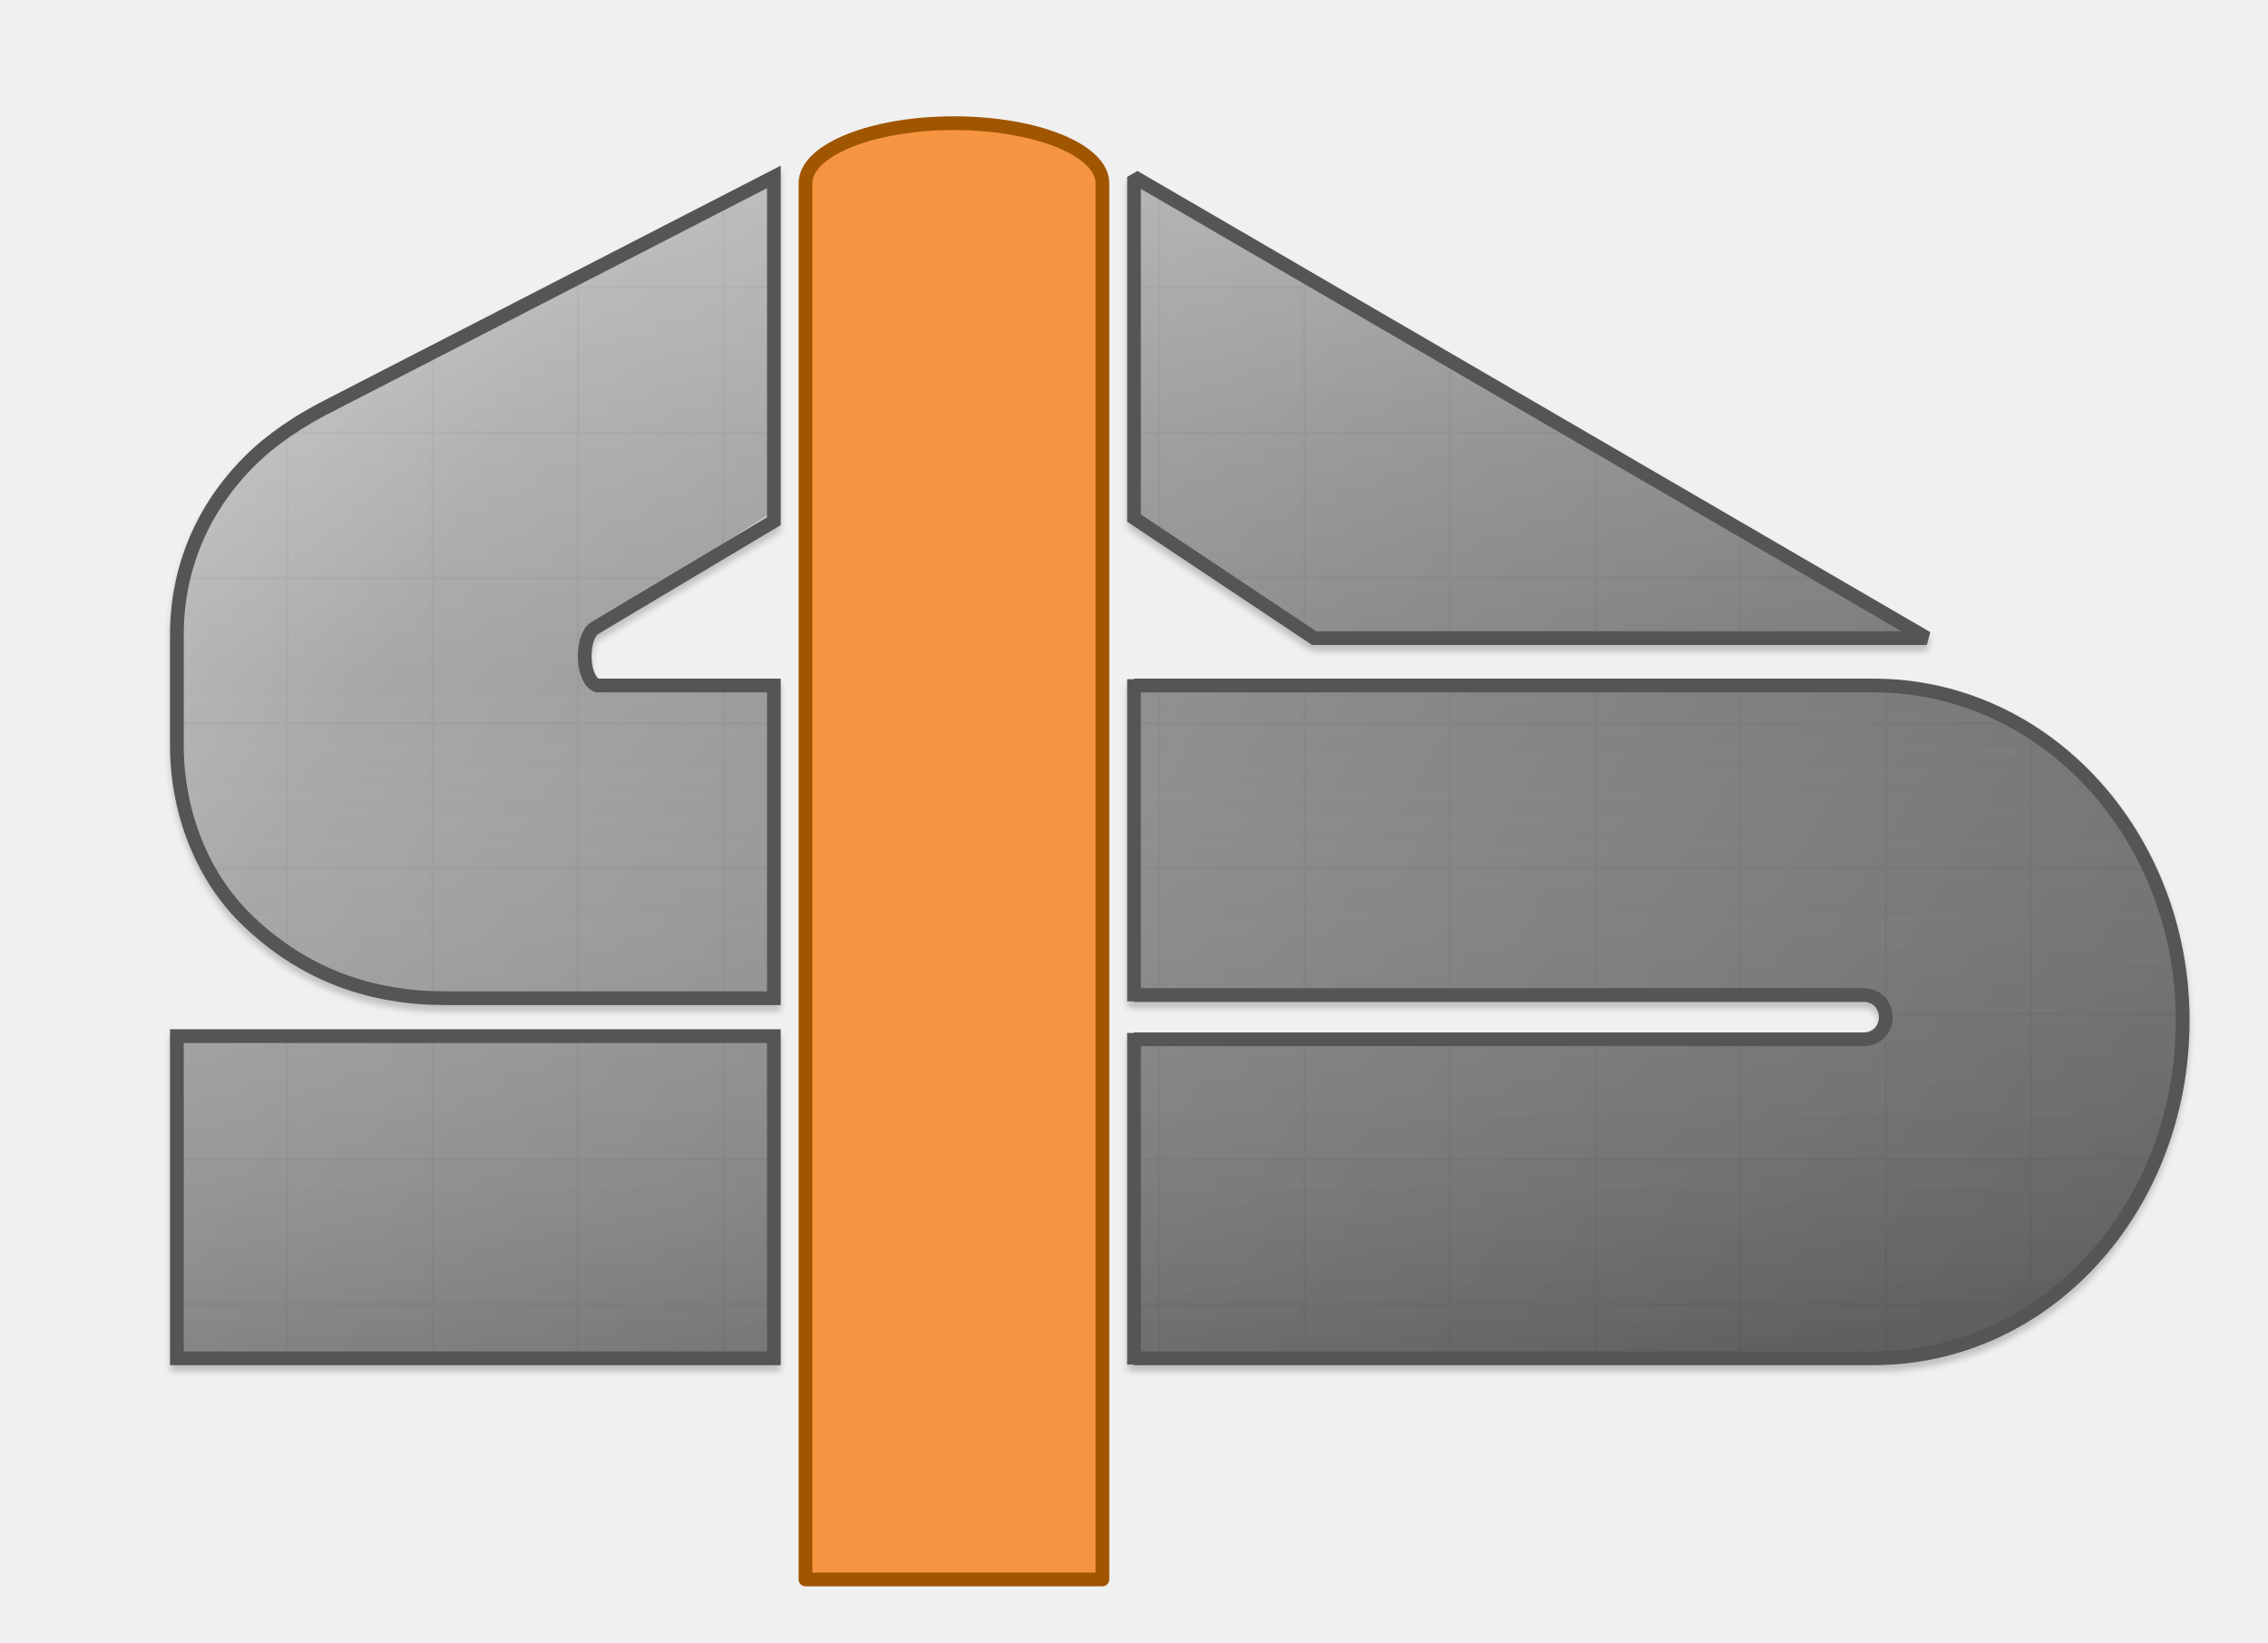
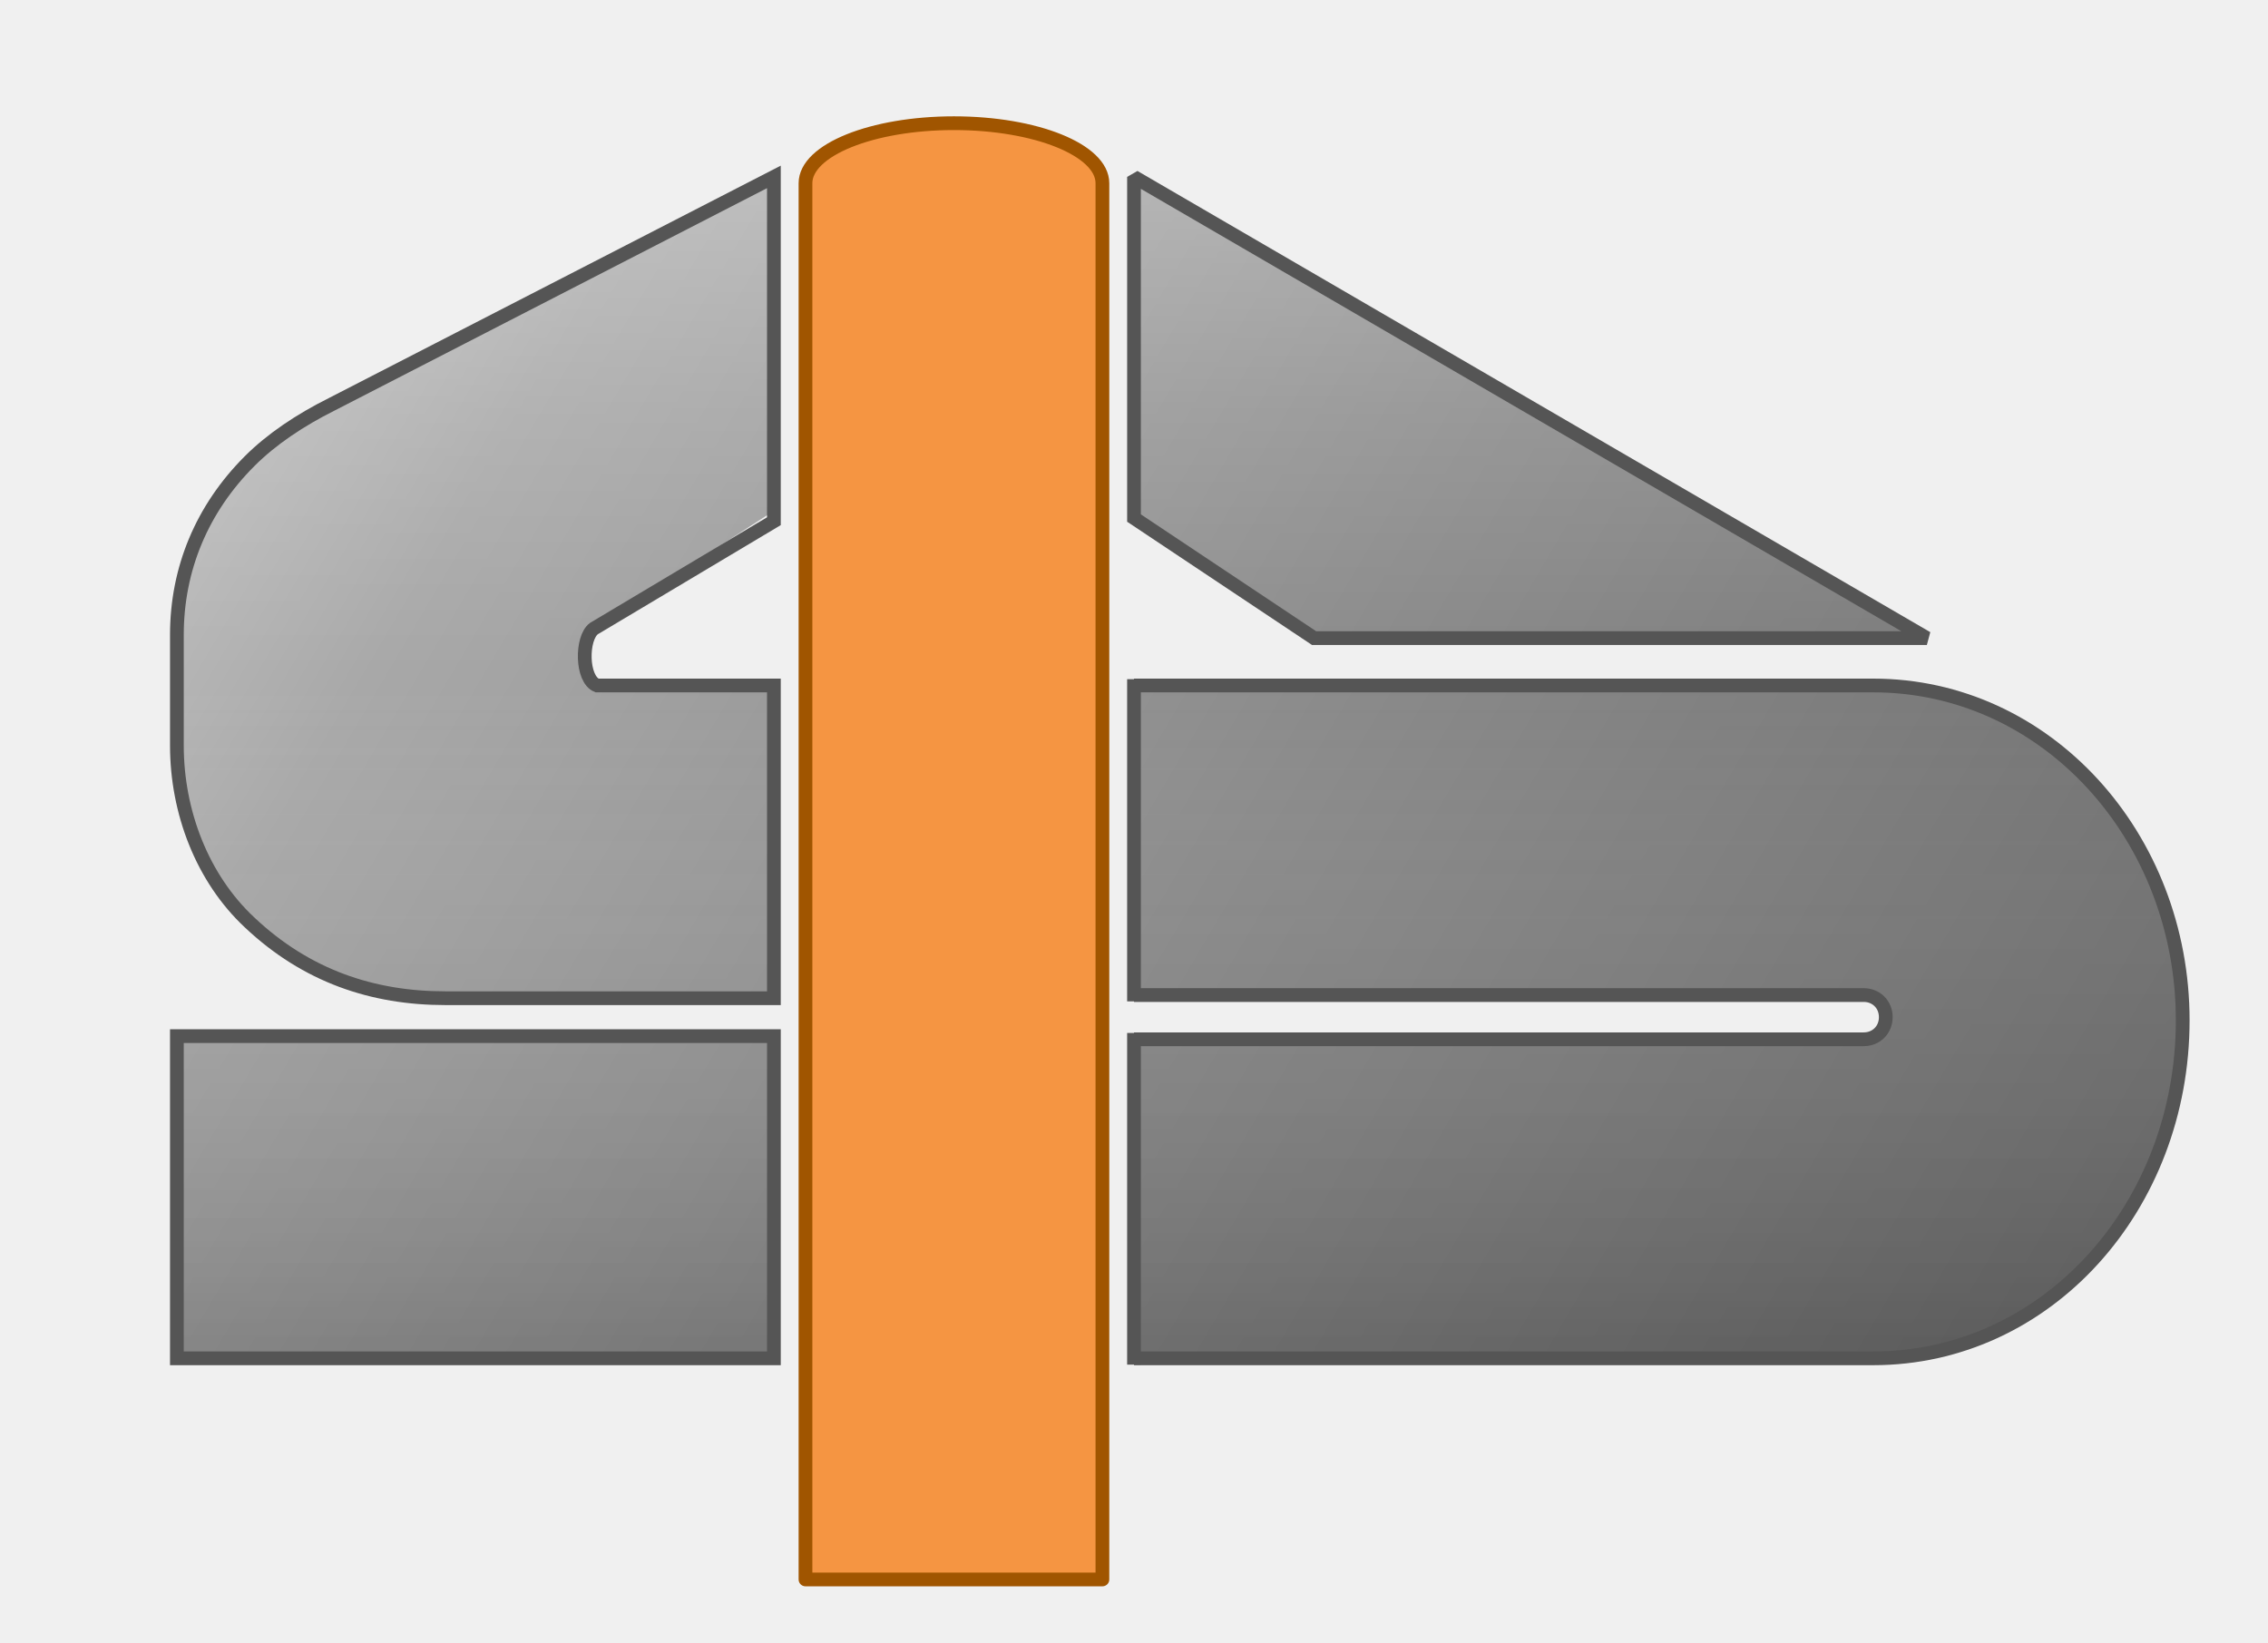
<svg xmlns="http://www.w3.org/2000/svg" viewBox="0 0 718 520" width="718" height="520" shape-rendering="geometricPrecision">
  <defs>
-     <mask id="grey-cutouts-d" maskUnits="userSpaceOnUse">
-       <rect width="718" height="520" fill="#ffffff" />
-       <path fill="#000000" d="M190 219                V209                A17 17 0 0 1 192 196                L260 152                L302 127                L344 152                L417 203                H615                V219                Z" />
-       <path fill="#000000" d="M359 315                H590                C594 315 597 318 597 322                C597 326 594 329 590 329                H359                Z" />
-     </mask>
-     <filter id="shadow-d" x="-12%" y="-12%" width="130%" height="140%" color-interpolation-filters="sRGB">
-       <feDropShadow dx="0" dy="8" stdDeviation="6.5" flood-color="#000000" flood-opacity="0.35" />
-       <feDropShadow dx="0" dy="2" stdDeviation="1.1" flood-color="#000000" flood-opacity="0.20" />
-     </filter>
-     <pattern id="grey-grid-d" width="46" height="46" patternUnits="userSpaceOnUse">
-       <rect width="46" height="46" fill="none" />
-       <path d="M45.5 0V46 M0 45.5H46" fill="none" stroke="#ffffff" stroke-opacity="0.18" stroke-width="0.0" shape-rendering="crispEdges" />
-       <path d="M45 0V46 M0 45H46" fill="none" stroke="#000000" stroke-opacity="0.06" stroke-width="0.7" shape-rendering="crispEdges" />
-     </pattern>
+     <clipPath id="grey-cutouts-d" clipPathUnits="userSpaceOnUse">
+       <path clip-rule="evenodd" d="M0 0H718V520H0Z M190 219V209A17 17 0 0 1 192 196L260 152L302 127L344 152L417 203H615V219Z M359 315H590C594 315 597 318 597 322C597 326 594 329 590 329H359Z" />
+     </clipPath>
    <linearGradient id="grey-fill-d" x1="56" y1="56" x2="691" y2="430" gradientUnits="userSpaceOnUse">
      <stop offset="0%" stop-color="#c8c8c8" />
      <stop offset="18%" stop-color="#a8a8a8" />
      <stop offset="54%" stop-color="#8a8a8a" />
      <stop offset="100%" stop-color="#6a6a6a" />
    </linearGradient>
    <linearGradient id="grey-top-d" x1="0" y1="56" x2="0" y2="430" gradientUnits="userSpaceOnUse">
      <stop offset="0%" stop-color="#ffffff" stop-opacity="0.28" />
      <stop offset="20%" stop-color="#ffffff" stop-opacity="0.12" />
      <stop offset="42%" stop-color="#ffffff" stop-opacity="0" />
      <stop offset="100%" stop-color="#000000" stop-opacity="0.18" />
    </linearGradient>
  </defs>
-   <g filter="url(#shadow-d)">
-     <g mask="url(#grey-cutouts-d)">
+   <g>
+     <g clip-path="url(#grey-cutouts-d)">
      <g fill="url(#grey-fill-d)">
        <path d="M245 56                  V165                  L188 199                  C184 202 184 215 189 217                  H245                  V316                  H141                  C118 316 97 309 79 292                  C64 278 56 257 56 236                  V201                  C56 180 64 161 79 146                  C86 139 95 133 105 128                  Z" />
        <path d="M359 56                  V168                  L416 202                  H610                  Z" />
        <rect x="56" y="328" width="189" height="102" />
        <path d="M359 217                  H593                  C648 217 691 265 691 323                  C691 382 648 430 593 430                  H359                  Z" />
      </g>
      <g fill="url(#grey-top-d)">
-         <path d="M245 56                  V165                  L188 199                  C184 202 184 215 189 217                  H245                  V316                  H141                  C118 316 97 309 79 292                  C64 278 56 257 56 236                  V201                  C56 180 64 161 79 146                  C86 139 95 133 105 128                  Z" />
-         <path d="M359 56                  V168                  L416 202                  H610                  Z" />
-         <rect x="56" y="328" width="189" height="102" />
-         <path d="M359 217                  H593                  C648 217 691 265 691 323                  C691 382 648 430 593 430                  H359                  Z" />
-       </g>
-       <g fill="url(#grey-grid-d)" opacity="0.5">
        <path d="M245 56                  V165                  L188 199                  C184 202 184 215 189 217                  H245                  V316                  H141                  C118 316 97 309 79 292                  C64 278 56 257 56 236                  V201                  C56 180 64 161 79 146                  C86 139 95 133 105 128                  Z" />
        <path d="M359 56                  V168                  L416 202                  H610                  Z" />
        <rect x="56" y="328" width="189" height="102" />
        <path d="M359 217                  H593                  C648 217 691 265 691 323                  C691 382 648 430 593 430                  H359                  Z" />
      </g>
    </g>
    <g fill="none" stroke="#555555" stroke-width="4.35" stroke-linejoin="miter" stroke-miterlimit="2">
      <path d="M245 56                V165                L188 199                C184 202 184 215 189 217                H245                V316                H141                C118 316 97 309 79 292                C64 278 56 257 56 236                V201                C56 180 64 161 79 146                C86 139 95 133 105 128                Z" />
      <path d="M359 56                V164                L416 202                H610                Z" />
      <rect x="56" y="328" width="189" height="102" />
      <path d="M359 217                H593                C648 217 691 265 691 323                C691 382 648 430 593 430                H359" />
      <path d="M359 215 V317" />
      <path d="M359 327 V432" />
    </g>
    <g fill="none" stroke="#555555" stroke-width="4.35" stroke-linejoin="round" stroke-linecap="butt">
      <path d="M359 315                H590                C594 315 597 318 597 322                C597 326 594 329 590 329                H359" />
    </g>
  </g>
  <g>
    <path d="M255 500              V58              A47 19 0 0 1 349 58              V500              Z" fill="#f59542" stroke="#a05500" stroke-width="4.35" stroke-linejoin="round" />
  </g>
</svg>
